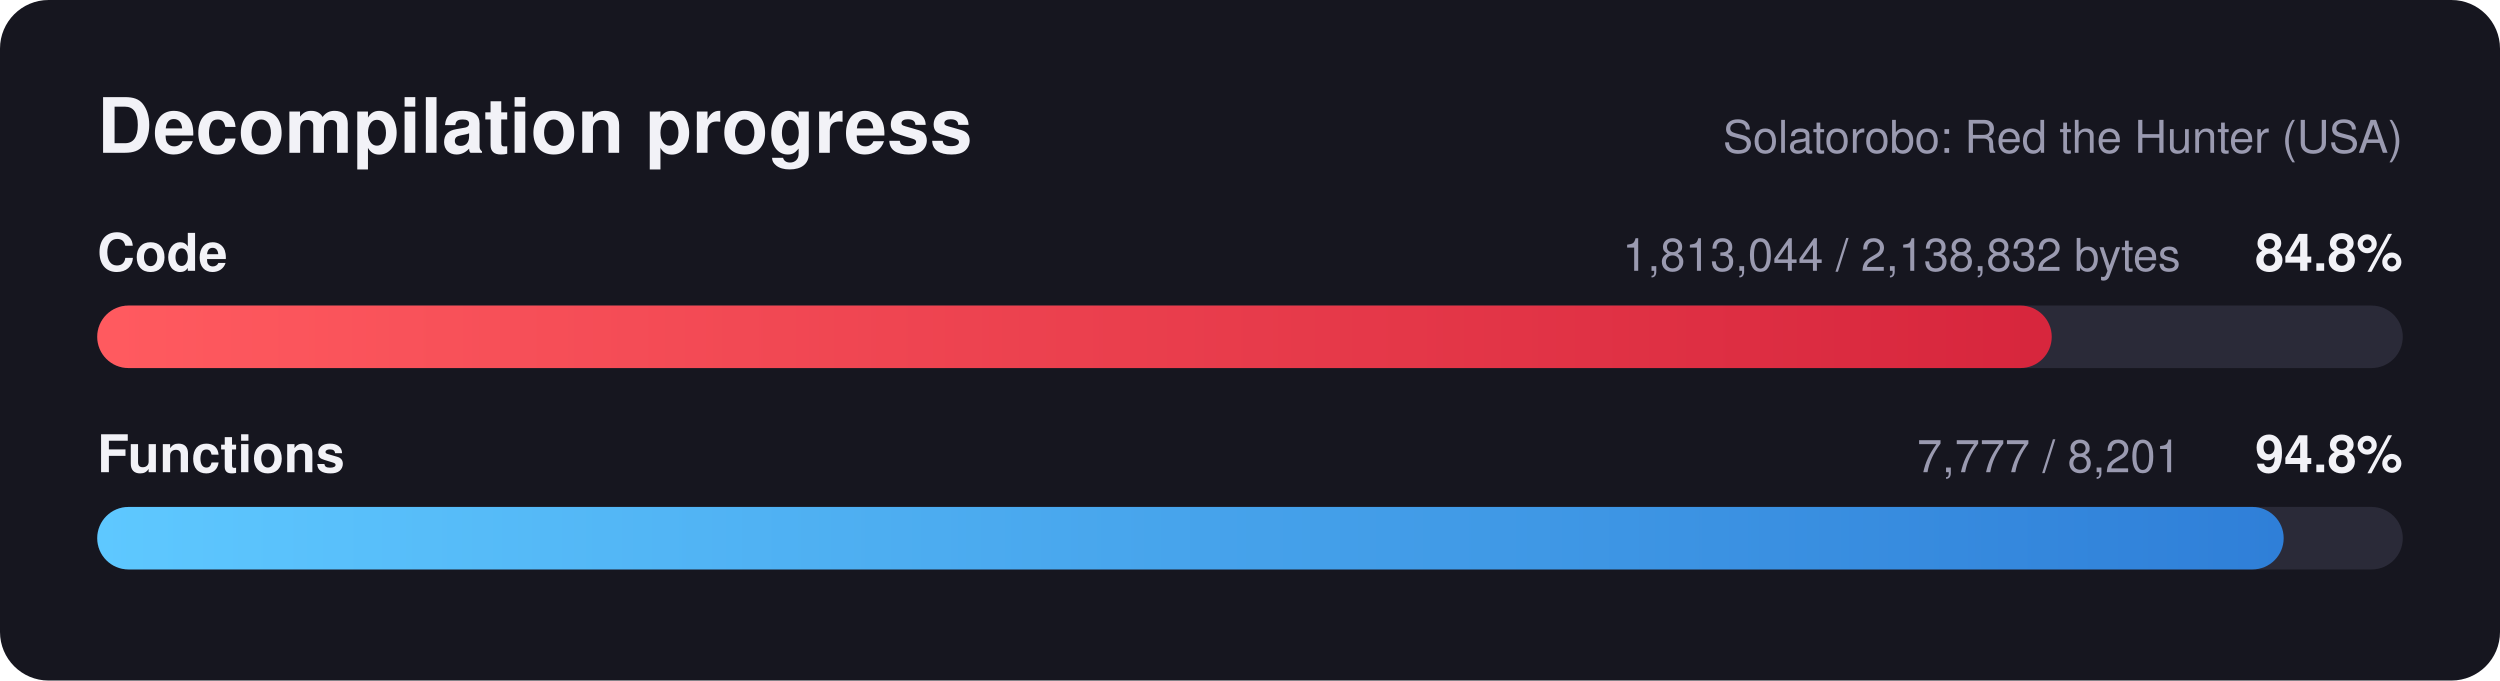
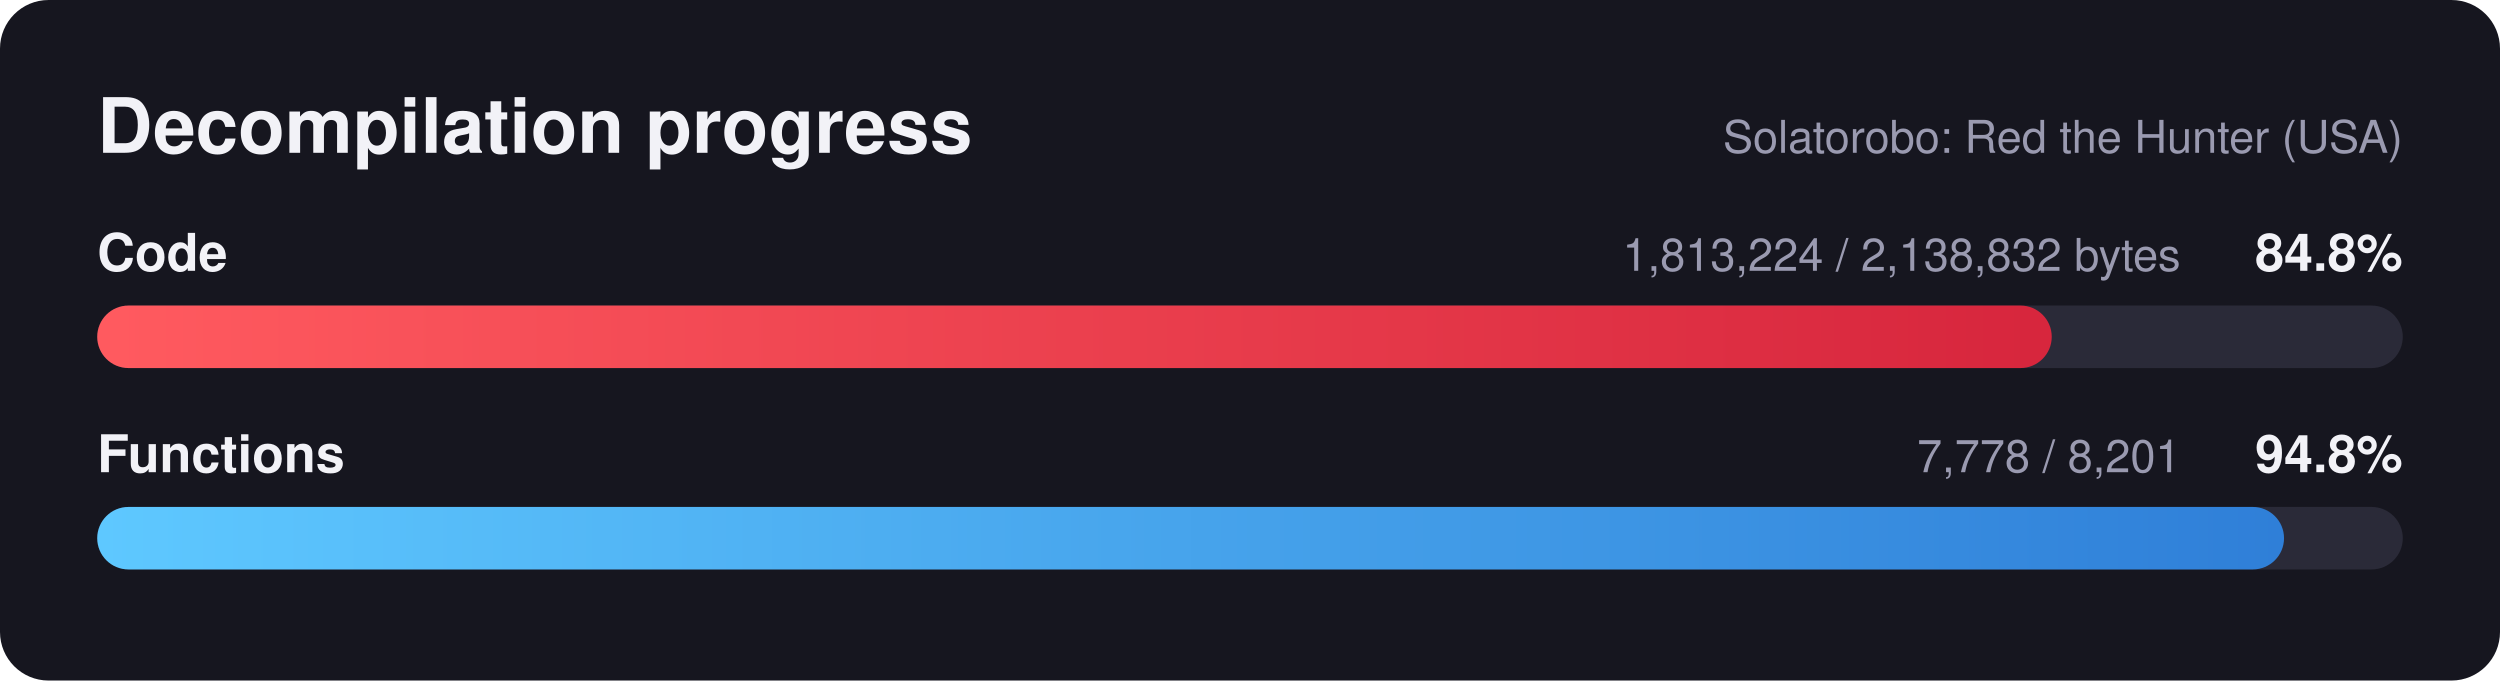
<svg xmlns="http://www.w3.org/2000/svg" width="720" height="196" viewBox="0 0 720 196" font-family="Segoe UI, Helvetica, Arial, sans-serif">
  <defs>
    <linearGradient id="red" x1="0" x2="1" y1="0" y2="0">
      <stop offset="0" stop-color="#ff5a5f" />
      <stop offset="1" stop-color="#d7263d" />
    </linearGradient>
    <linearGradient id="blue" x1="0" x2="1" y1="0" y2="0">
      <stop offset="0" stop-color="#5ec8ff" />
      <stop offset="1" stop-color="#2f7fd8" />
    </linearGradient>
  </defs>
  <rect width="720" height="196" rx="14" fill="#16161f" />
  <text x="28" y="44" fill="#f2f2f7" font-size="22" font-weight="700">Decompilation progress</text>
  <text x="692" y="44" fill="#9a9ab0" font-size="13" text-anchor="end">Solatorobo: Red the Hunter (USA)</text>
  <text x="28" y="78" fill="#f2f2f7" font-size="15" font-weight="600">Code</text>
  <text x="692" y="78" fill="#f2f2f7" font-size="15" font-weight="700" text-anchor="end">84.8%</text>
-   <text x="628" y="78" fill="#9a9ab0" font-size="13" text-anchor="end">1,813,044 / 2,138,832 bytes</text>
+   <text x="628" y="78" fill="#9a9ab0" font-size="13" text-anchor="end">1,813,224 / 2,138,832 bytes</text>
  <rect x="28" y="88" width="664" height="18" rx="9.0" fill="#2a2a38" />
  <rect x="28" y="88" width="562.9" height="18" rx="9.0" fill="url(#red)" />
  <text x="28" y="136" fill="#f2f2f7" font-size="15" font-weight="600">Functions</text>
  <text x="692" y="136" fill="#f2f2f7" font-size="15" font-weight="700" text-anchor="end">94.8%</text>
-   <text x="628" y="136" fill="#9a9ab0" font-size="13" text-anchor="end">7,777 / 8,201</text>
+   <text x="628" y="136" fill="#9a9ab0" font-size="13" text-anchor="end">7,778 / 8,201</text>
  <rect x="28" y="146" width="664" height="18" rx="9.0" fill="#2a2a38" />
-   <rect x="28" y="146" width="629.7" height="18" rx="9.0" fill="url(#blue)" />
+   <rect x="28" y="146" width="629.8" height="18" rx="9.0" fill="url(#blue)" />
</svg>
